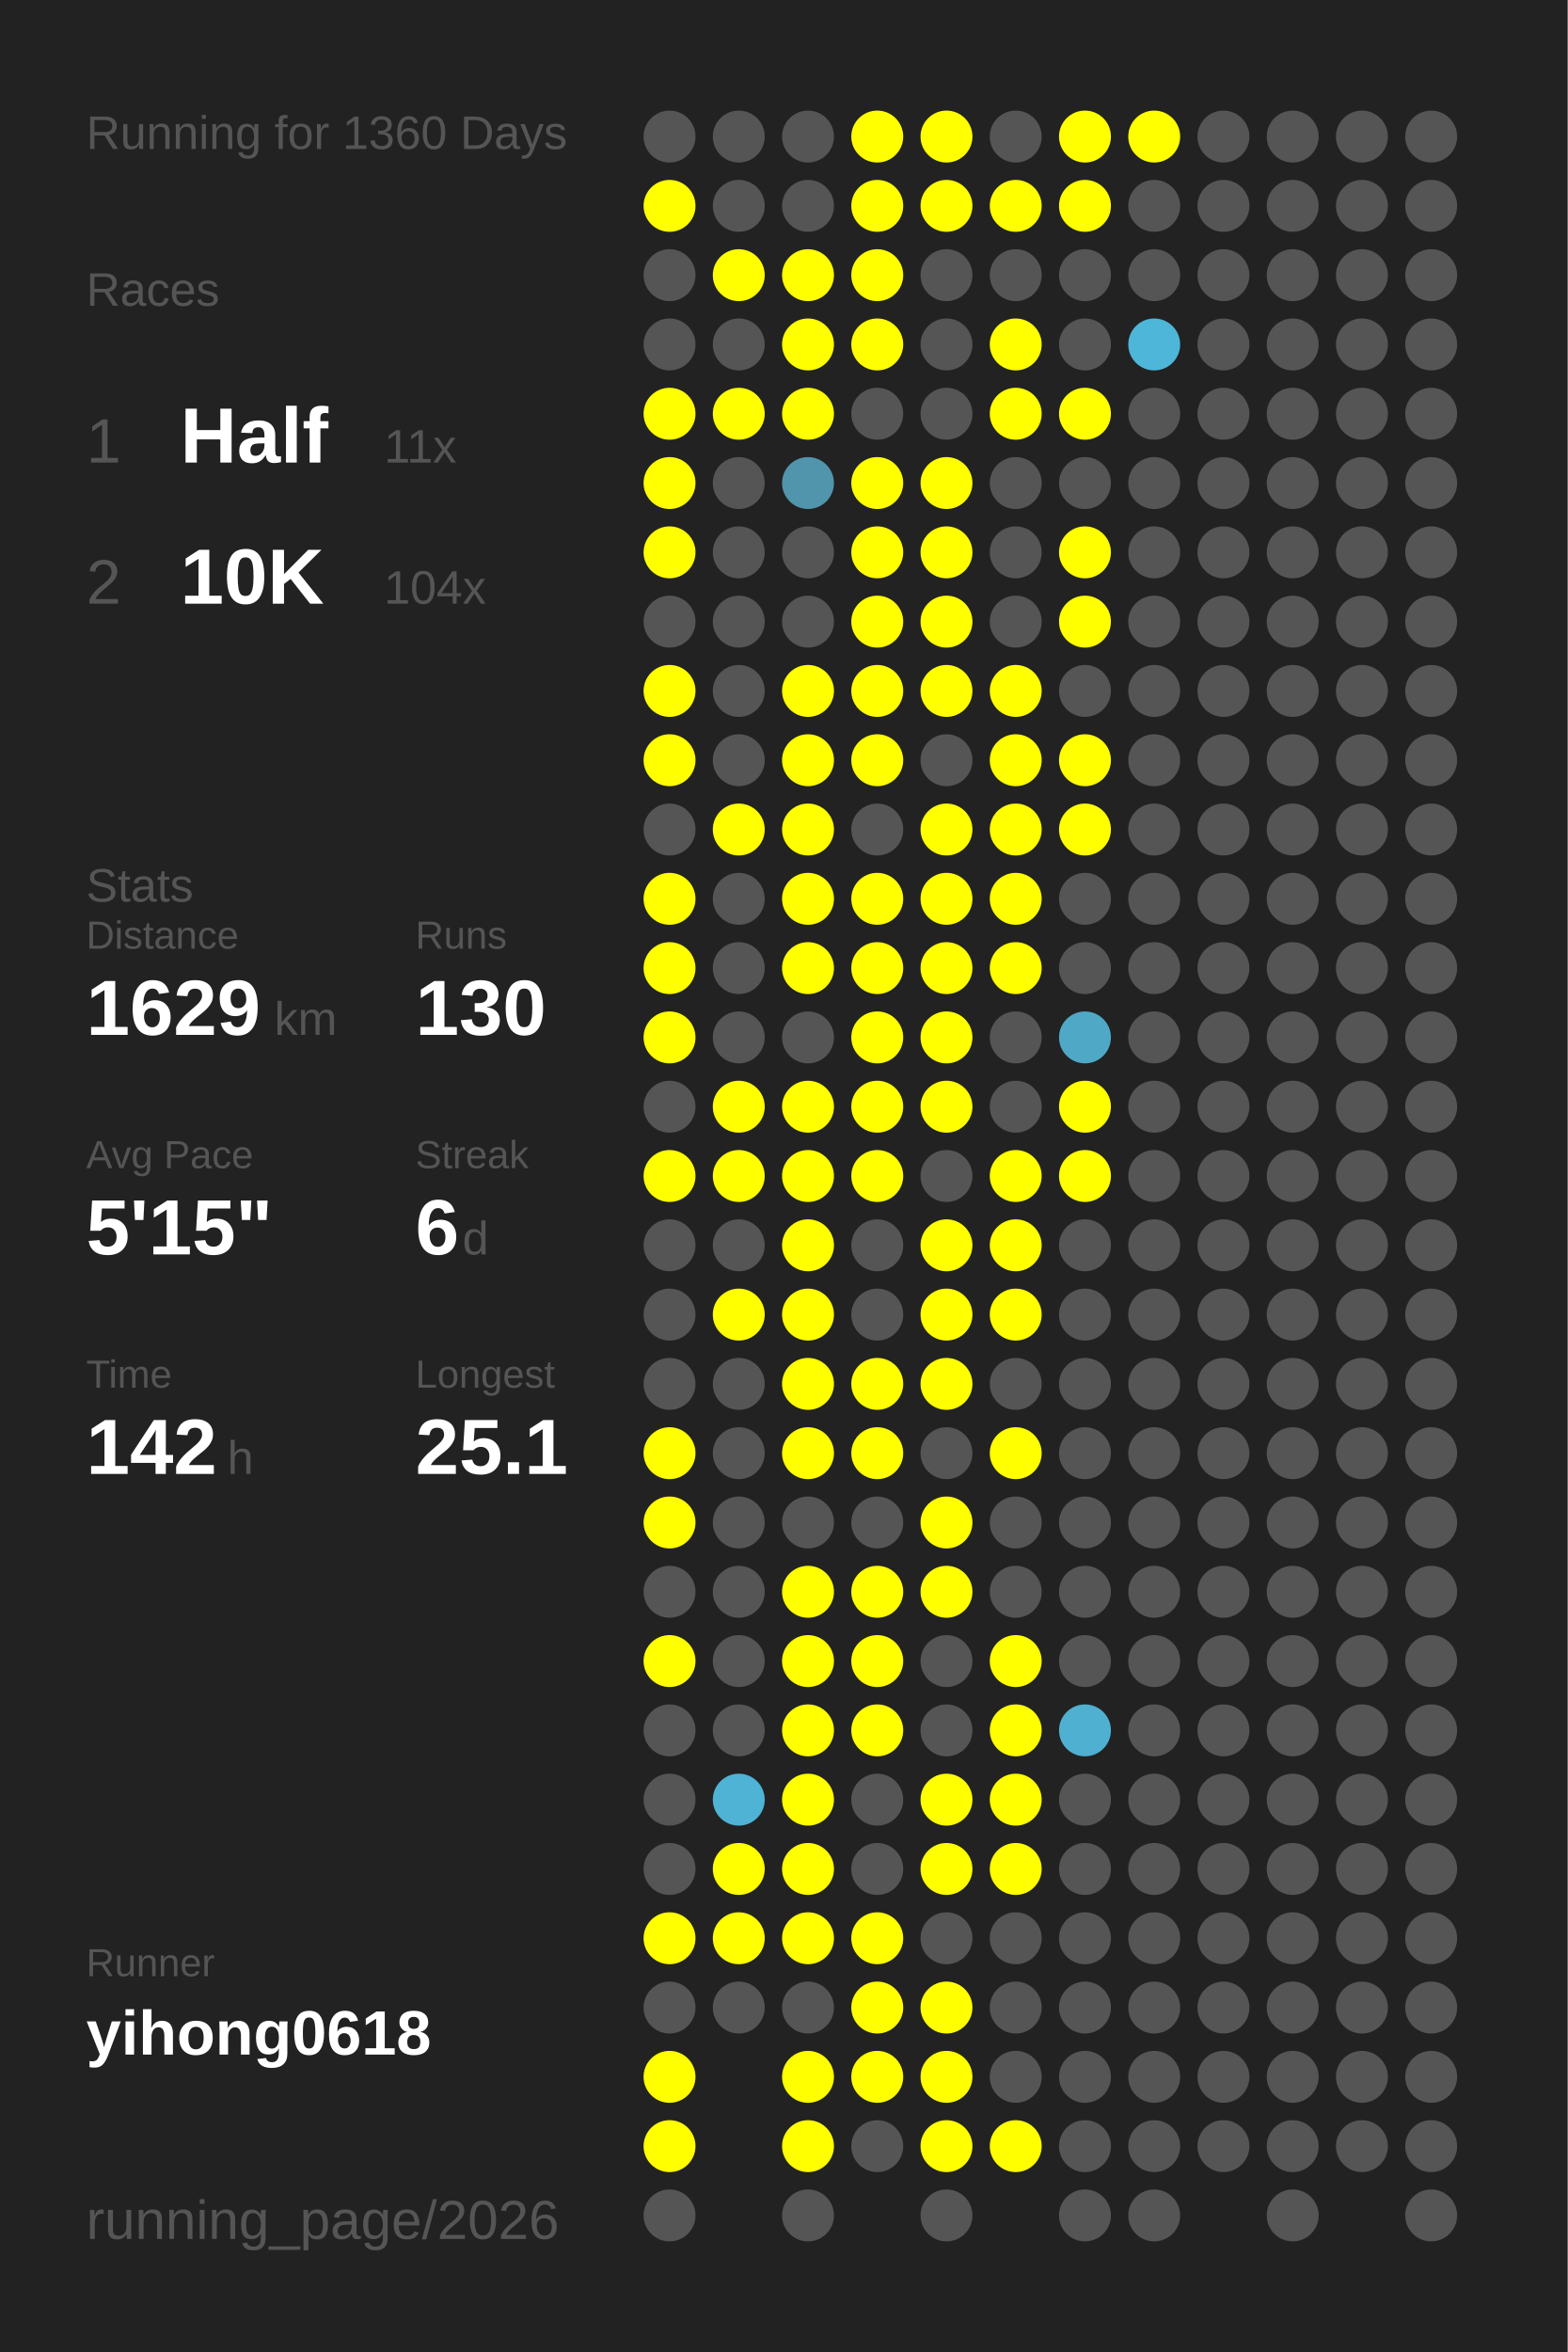
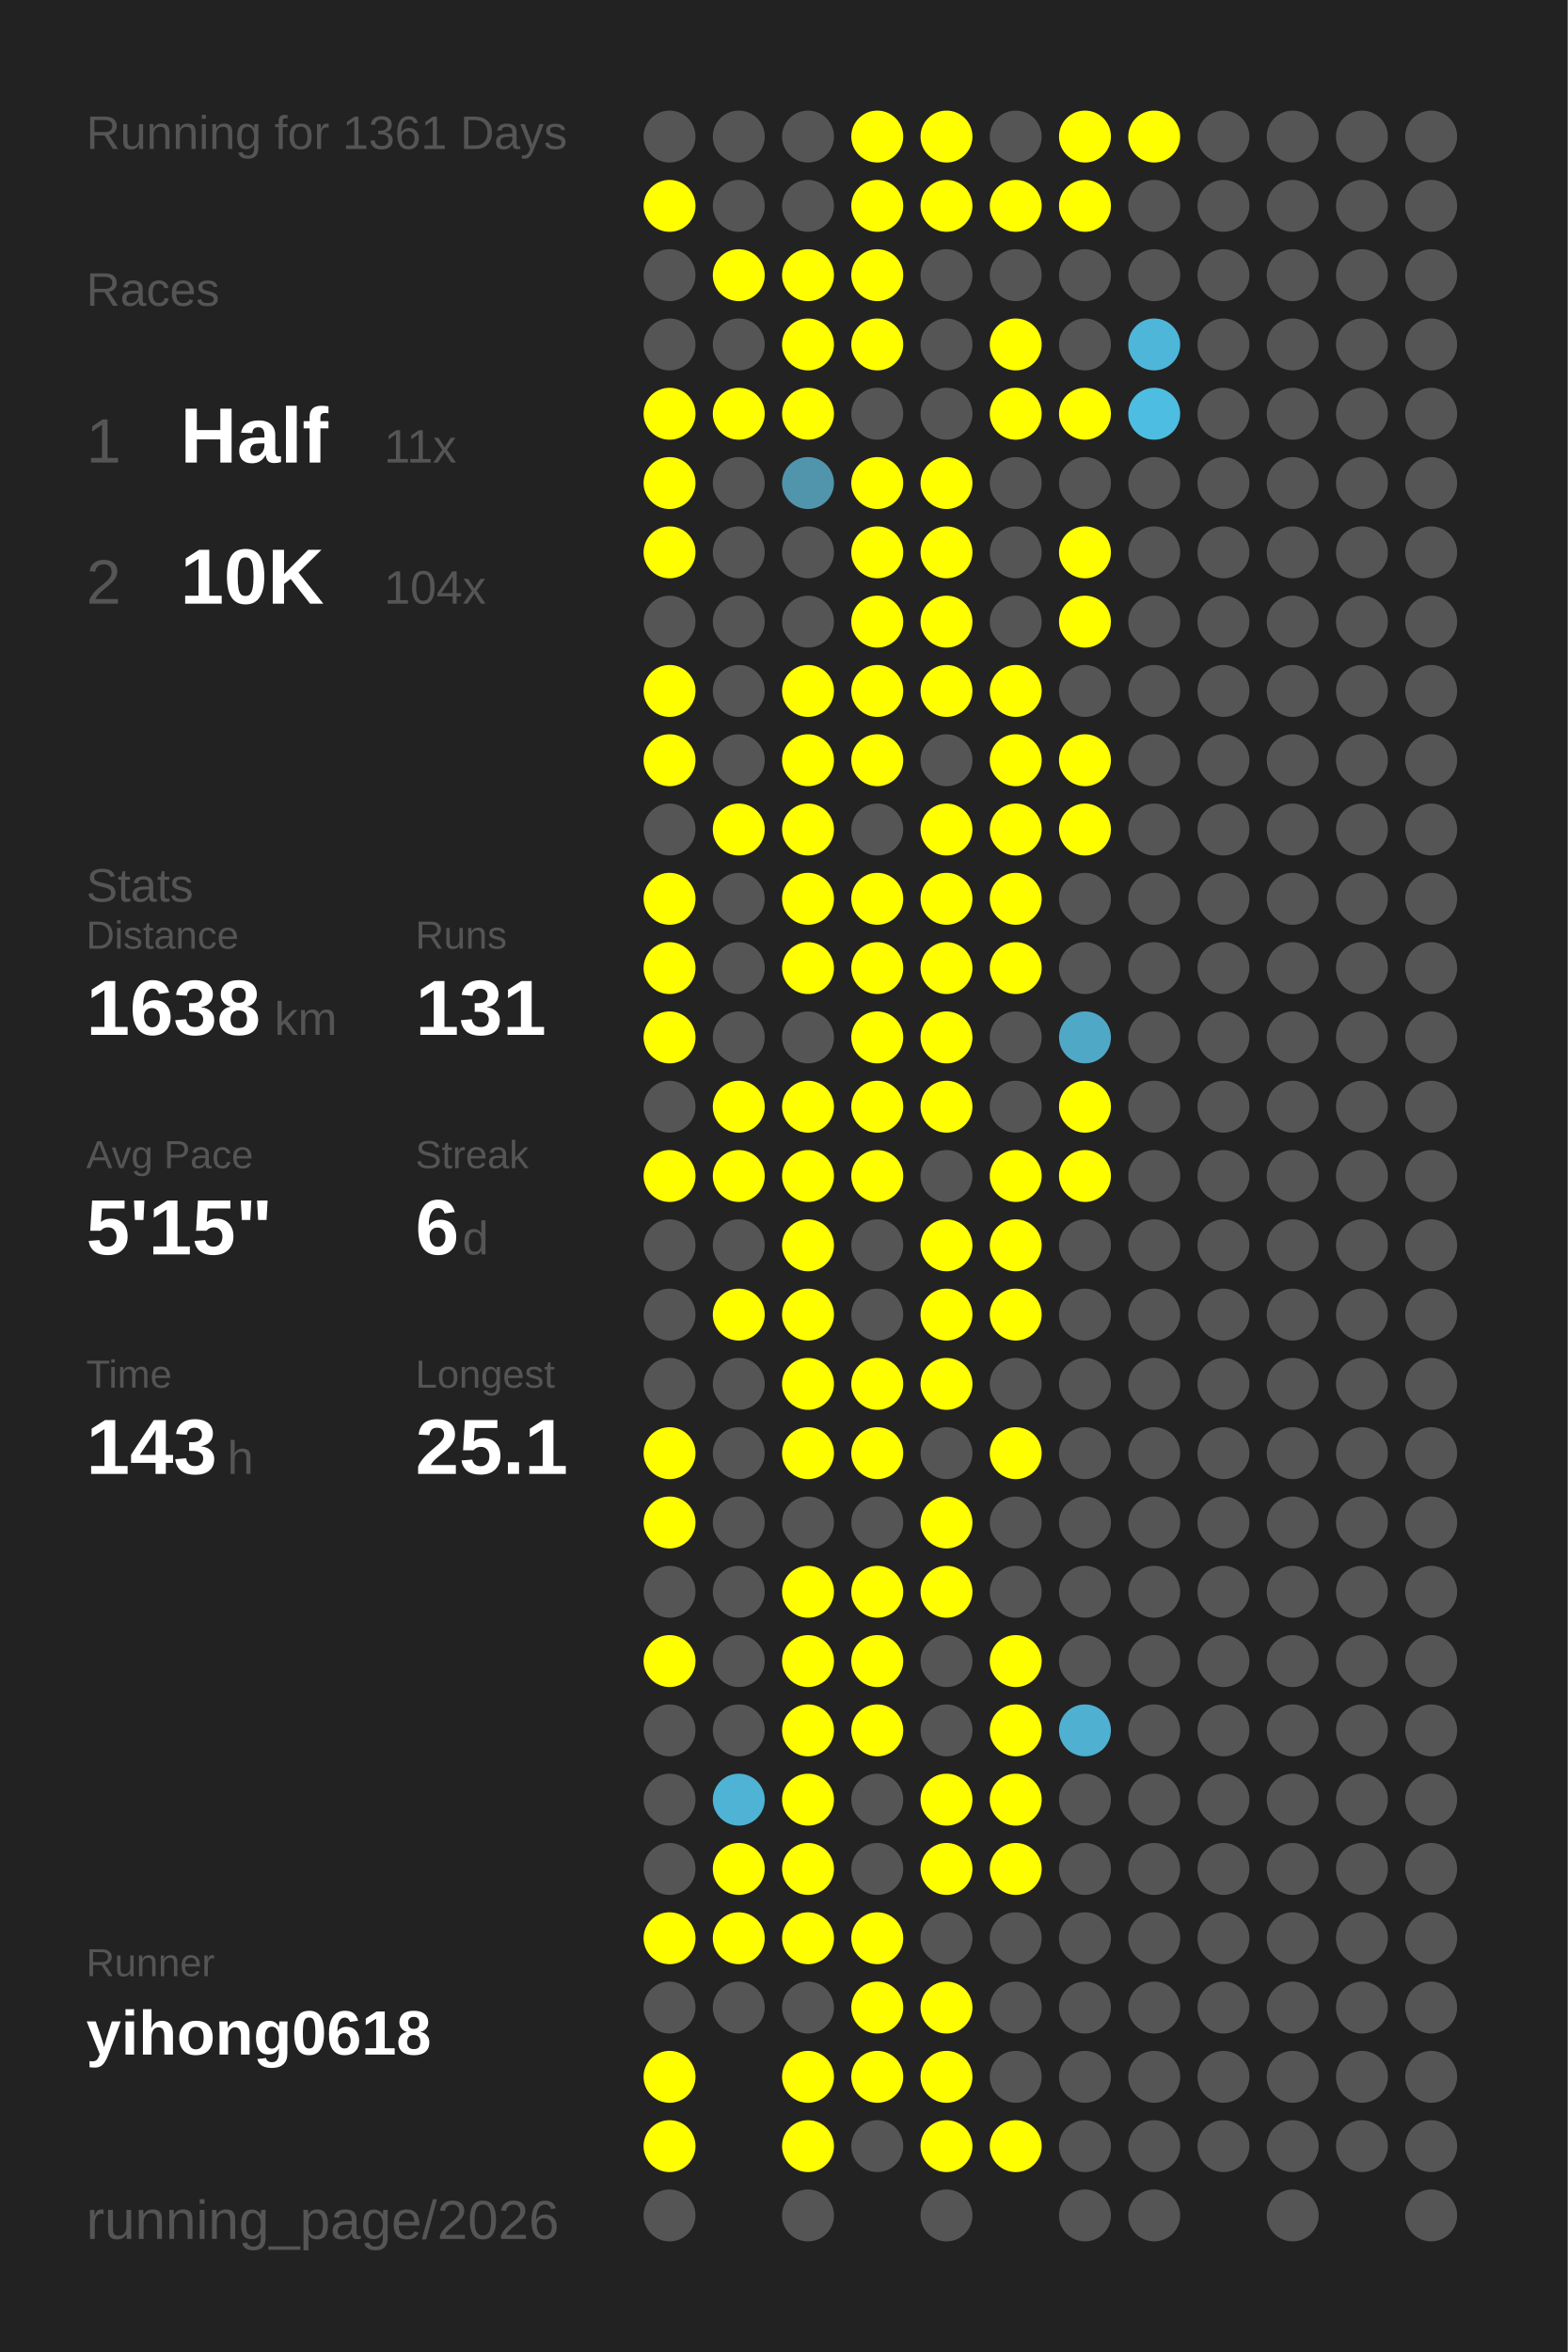
<svg xmlns="http://www.w3.org/2000/svg" baseProfile="full" height="300mm" version="1.1" viewBox="0,0,200,300" width="200mm">
  <defs />
  <rect fill="#222222" height="300" width="200" x="0" y="0" />
-   <text fill="#555555" style="font-size:6px; font-family:Arial;" x="11" y="19">Running for 1360 Days</text>
+   <text fill="#555555" style="font-size:6px; font-family:Arial;" x="11" y="19">Running for 1361 Days</text>
  <text fill="#555555" style="font-size:6px; font-family:Arial;" x="11" y="39">Races</text>
  <text fill="#555555" style="font-size:8px; font-family:Arial;" x="11" y="59">1</text>
  <text fill="#FFFFFF" style="font-size:10px; font-family:Arial; font-weight:bold;" x="23" y="59">Half</text>
  <text fill="#555555" style="font-size:6px; font-family:Arial;" x="49" y="59">11x</text>
  <text fill="#555555" style="font-size:8px; font-family:Arial;" x="11" y="77">2</text>
  <text fill="#FFFFFF" style="font-size:10px; font-family:Arial; font-weight:bold;" x="23" y="77">10K</text>
  <text fill="#555555" style="font-size:6px; font-family:Arial;" x="49" y="77">104x</text>
  <text fill="#555555" style="font-size:6px; font-family:Arial;" x="11" y="115">Stats</text>
  <text fill="#555555" style="font-size:5px; font-family:Arial;" x="11" y="121">Distance</text>
-   <text fill="#FFFFFF" style="font-size:10px; font-family:Arial; font-weight:bold;" x="11" y="132">1629</text>
+   <text fill="#FFFFFF" style="font-size:10px; font-family:Arial; font-weight:bold;" x="11" y="132">1638</text>
  <text fill="#555555" style="font-size:6px; font-family:Arial;" x="35" y="132">km</text>
  <text fill="#555555" style="font-size:5px; font-family:Arial;" x="53" y="121">Runs</text>
-   <text fill="#FFFFFF" style="font-size:10px; font-family:Arial; font-weight:bold;" x="53" y="132">130</text>
+   <text fill="#FFFFFF" style="font-size:10px; font-family:Arial; font-weight:bold;" x="53" y="132">131</text>
  <text fill="#555555" style="font-size:5px; font-family:Arial;" x="11" y="149">Avg Pace</text>
  <text fill="#FFFFFF" style="font-size:10px; font-family:Arial; font-weight:bold;" x="11" y="160">5'15"</text>
  <text fill="#555555" style="font-size:5px; font-family:Arial;" x="53" y="149">Streak</text>
  <text fill="#FFFFFF" style="font-size:10px; font-family:Arial; font-weight:bold;" x="53" y="160">6</text>
  <text fill="#555555" style="font-size:6px; font-family:Arial;" x="59" y="160">d</text>
  <text fill="#555555" style="font-size:5px; font-family:Arial;" x="11" y="177">Time</text>
-   <text fill="#FFFFFF" style="font-size:10px; font-family:Arial; font-weight:bold;" x="11" y="188">142</text>
+   <text fill="#FFFFFF" style="font-size:10px; font-family:Arial; font-weight:bold;" x="11" y="188">143</text>
  <text fill="#555555" style="font-size:6px; font-family:Arial;" x="29" y="188">h</text>
  <text fill="#555555" style="font-size:5px; font-family:Arial;" x="53" y="177">Longest</text>
  <text fill="#FFFFFF" style="font-size:10px; font-family:Arial; font-weight:bold;" x="53" y="188">25.1</text>
  <text fill="#555555" style="font-size:5px; font-family:Arial;" x="11" y="252.065">Runner</text>
  <text fill="#FFFFFF" style="font-size:8px; font-family:Arial; font-weight:bold;" x="11" y="262.065">yihong0618</text>
  <text fill="#555555" style="font-size:7px; font-family:Arial;" x="11" y="285.581">running_page/2026</text>
  <circle cx="85.417" cy="17.419" fill="#555555" r="3.312" />
  <circle cx="85.417" cy="26.258" fill="#FFFF00" r="3.312" />
  <circle cx="85.417" cy="35.097" fill="#555555" r="3.312" />
  <circle cx="85.417" cy="43.935" fill="#555555" r="3.312" />
  <circle cx="85.417" cy="52.774" fill="#FFFF00" r="3.312" />
  <circle cx="85.417" cy="61.613" fill="#FFFF00" r="3.312" />
  <circle cx="85.417" cy="70.452" fill="#FFFF00" r="3.312" />
  <circle cx="85.417" cy="79.29" fill="#555555" r="3.312" />
  <circle cx="85.417" cy="88.129" fill="#FFFF00" r="3.312" />
  <circle cx="85.417" cy="96.968" fill="#FFFF00" r="3.312" />
  <circle cx="85.417" cy="105.806" fill="#555555" r="3.312" />
  <circle cx="85.417" cy="114.645" fill="#FFFF00" r="3.312" />
  <circle cx="85.417" cy="123.484" fill="#FFFF00" r="3.312" />
  <circle cx="85.417" cy="132.323" fill="#FFFF00" r="3.312" />
  <circle cx="85.417" cy="141.161" fill="#555555" r="3.312" />
  <circle cx="85.417" cy="150" fill="#FFFF00" r="3.312" />
  <circle cx="85.417" cy="158.839" fill="#555555" r="3.312" />
  <circle cx="85.417" cy="167.677" fill="#555555" r="3.312" />
  <circle cx="85.417" cy="176.516" fill="#555555" r="3.312" />
  <circle cx="85.417" cy="185.355" fill="#FFFF00" r="3.312" />
  <circle cx="85.417" cy="194.194" fill="#FFFF00" r="3.312" />
  <circle cx="85.417" cy="203.032" fill="#555555" r="3.312" />
  <circle cx="85.417" cy="211.871" fill="#FFFF00" r="3.312" />
  <circle cx="85.417" cy="220.71" fill="#555555" r="3.312" />
  <circle cx="85.417" cy="229.548" fill="#555555" r="3.312" />
  <circle cx="85.417" cy="238.387" fill="#555555" r="3.312" />
  <circle cx="85.417" cy="247.226" fill="#FFFF00" r="3.312" />
  <circle cx="85.417" cy="256.065" fill="#555555" r="3.312" />
  <circle cx="85.417" cy="264.903" fill="#FFFF00" r="3.312" />
  <circle cx="85.417" cy="273.742" fill="#FFFF00" r="3.312" />
  <circle cx="85.417" cy="282.581" fill="#555555" r="3.312" />
  <circle cx="94.25" cy="17.419" fill="#555555" r="3.312" />
  <circle cx="94.25" cy="26.258" fill="#555555" r="3.312" />
  <circle cx="94.25" cy="35.097" fill="#FFFF00" r="3.312" />
  <circle cx="94.25" cy="43.935" fill="#555555" r="3.312" />
  <circle cx="94.25" cy="52.774" fill="#FFFF00" r="3.312" />
  <circle cx="94.25" cy="61.613" fill="#555555" r="3.312" />
  <circle cx="94.25" cy="70.452" fill="#555555" r="3.312" />
  <circle cx="94.25" cy="79.29" fill="#555555" r="3.312" />
  <circle cx="94.25" cy="88.129" fill="#555555" r="3.312" />
  <circle cx="94.25" cy="96.968" fill="#555555" r="3.312" />
  <circle cx="94.25" cy="105.806" fill="#FFFF00" r="3.312" />
  <circle cx="94.25" cy="114.645" fill="#555555" r="3.312" />
  <circle cx="94.25" cy="123.484" fill="#555555" r="3.312" />
  <circle cx="94.25" cy="132.323" fill="#555555" r="3.312" />
  <circle cx="94.25" cy="141.161" fill="#FFFF00" r="3.312" />
  <circle cx="94.25" cy="150" fill="#FFFF00" r="3.312" />
  <circle cx="94.25" cy="158.839" fill="#555555" r="3.312" />
  <circle cx="94.25" cy="167.677" fill="#FFFF00" r="3.312" />
  <circle cx="94.25" cy="176.516" fill="#555555" r="3.312" />
  <circle cx="94.25" cy="185.355" fill="#555555" r="3.312" />
  <circle cx="94.25" cy="194.194" fill="#555555" r="3.312" />
  <circle cx="94.25" cy="203.032" fill="#555555" r="3.312" />
  <circle cx="94.25" cy="211.871" fill="#555555" r="3.312" />
  <circle cx="94.25" cy="220.71" fill="#555555" r="3.312" />
  <circle cx="94.25" cy="229.548" fill="#4eb3d5" r="3.312" />
  <circle cx="94.25" cy="238.387" fill="#FFFF00" r="3.312" />
  <circle cx="94.25" cy="247.226" fill="#FFFF00" r="3.312" />
  <circle cx="94.25" cy="256.065" fill="#555555" r="3.312" />
  <circle cx="103.083" cy="17.419" fill="#555555" r="3.312" />
  <circle cx="103.083" cy="26.258" fill="#555555" r="3.312" />
  <circle cx="103.083" cy="35.097" fill="#FFFF00" r="3.312" />
  <circle cx="103.083" cy="43.935" fill="#FFFF00" r="3.312" />
  <circle cx="103.083" cy="52.774" fill="#FFFF00" r="3.312" />
  <circle cx="103.083" cy="61.613" fill="#5095ac" r="3.312" />
  <circle cx="103.083" cy="70.452" fill="#555555" r="3.312" />
  <circle cx="103.083" cy="79.29" fill="#555555" r="3.312" />
  <circle cx="103.083" cy="88.129" fill="#FFFF00" r="3.312" />
  <circle cx="103.083" cy="96.968" fill="#FFFF00" r="3.312" />
  <circle cx="103.083" cy="105.806" fill="#FFFF00" r="3.312" />
  <circle cx="103.083" cy="114.645" fill="#FFFF00" r="3.312" />
  <circle cx="103.083" cy="123.484" fill="#FFFF00" r="3.312" />
  <circle cx="103.083" cy="132.323" fill="#555555" r="3.312" />
  <circle cx="103.083" cy="141.161" fill="#FFFF00" r="3.312" />
  <circle cx="103.083" cy="150" fill="#FFFF00" r="3.312" />
  <circle cx="103.083" cy="158.839" fill="#FFFF00" r="3.312" />
  <circle cx="103.083" cy="167.677" fill="#FFFF00" r="3.312" />
  <circle cx="103.083" cy="176.516" fill="#FFFF00" r="3.312" />
  <circle cx="103.083" cy="185.355" fill="#FFFF00" r="3.312" />
  <circle cx="103.083" cy="194.194" fill="#555555" r="3.312" />
  <circle cx="103.083" cy="203.032" fill="#FFFF00" r="3.312" />
  <circle cx="103.083" cy="211.871" fill="#FFFF00" r="3.312" />
  <circle cx="103.083" cy="220.71" fill="#FFFF00" r="3.312" />
  <circle cx="103.083" cy="229.548" fill="#FFFF00" r="3.312" />
  <circle cx="103.083" cy="238.387" fill="#FFFF00" r="3.312" />
  <circle cx="103.083" cy="247.226" fill="#FFFF00" r="3.312" />
  <circle cx="103.083" cy="256.065" fill="#555555" r="3.312" />
  <circle cx="103.083" cy="264.903" fill="#FFFF00" r="3.312" />
  <circle cx="103.083" cy="273.742" fill="#FFFF00" r="3.312" />
  <circle cx="103.083" cy="282.581" fill="#555555" r="3.312" />
  <circle cx="111.917" cy="17.419" fill="#FFFF00" r="3.312" />
  <circle cx="111.917" cy="26.258" fill="#FFFF00" r="3.312" />
  <circle cx="111.917" cy="35.097" fill="#FFFF00" r="3.312" />
  <circle cx="111.917" cy="43.935" fill="#FFFF00" r="3.312" />
  <circle cx="111.917" cy="52.774" fill="#555555" r="3.312" />
  <circle cx="111.917" cy="61.613" fill="#FFFF00" r="3.312" />
  <circle cx="111.917" cy="70.452" fill="#FFFF00" r="3.312" />
  <circle cx="111.917" cy="79.29" fill="#FFFF00" r="3.312" />
  <circle cx="111.917" cy="88.129" fill="#FFFF00" r="3.312" />
  <circle cx="111.917" cy="96.968" fill="#FFFF00" r="3.312" />
  <circle cx="111.917" cy="105.806" fill="#555555" r="3.312" />
  <circle cx="111.917" cy="114.645" fill="#FFFF00" r="3.312" />
  <circle cx="111.917" cy="123.484" fill="#FFFF00" r="3.312" />
  <circle cx="111.917" cy="132.323" fill="#FFFF00" r="3.312" />
  <circle cx="111.917" cy="141.161" fill="#FFFF00" r="3.312" />
  <circle cx="111.917" cy="150" fill="#FFFF00" r="3.312" />
  <circle cx="111.917" cy="158.839" fill="#555555" r="3.312" />
  <circle cx="111.917" cy="167.677" fill="#555555" r="3.312" />
  <circle cx="111.917" cy="176.516" fill="#FFFF00" r="3.312" />
  <circle cx="111.917" cy="185.355" fill="#FFFF00" r="3.312" />
  <circle cx="111.917" cy="194.194" fill="#555555" r="3.312" />
  <circle cx="111.917" cy="203.032" fill="#FFFF00" r="3.312" />
  <circle cx="111.917" cy="211.871" fill="#FFFF00" r="3.312" />
  <circle cx="111.917" cy="220.71" fill="#FFFF00" r="3.312" />
  <circle cx="111.917" cy="229.548" fill="#555555" r="3.312" />
  <circle cx="111.917" cy="238.387" fill="#555555" r="3.312" />
  <circle cx="111.917" cy="247.226" fill="#FFFF00" r="3.312" />
  <circle cx="111.917" cy="256.065" fill="#FFFF00" r="3.312" />
  <circle cx="111.917" cy="264.903" fill="#FFFF00" r="3.312" />
  <circle cx="111.917" cy="273.742" fill="#555555" r="3.312" />
  <circle cx="120.75" cy="17.419" fill="#FFFF00" r="3.312" />
  <circle cx="120.75" cy="26.258" fill="#FFFF00" r="3.312" />
  <circle cx="120.75" cy="35.097" fill="#555555" r="3.312" />
  <circle cx="120.75" cy="43.935" fill="#555555" r="3.312" />
  <circle cx="120.75" cy="52.774" fill="#555555" r="3.312" />
  <circle cx="120.75" cy="61.613" fill="#FFFF00" r="3.312" />
  <circle cx="120.75" cy="70.452" fill="#FFFF00" r="3.312" />
  <circle cx="120.75" cy="79.29" fill="#FFFF00" r="3.312" />
  <circle cx="120.75" cy="88.129" fill="#FFFF00" r="3.312" />
  <circle cx="120.75" cy="96.968" fill="#555555" r="3.312" />
  <circle cx="120.75" cy="105.806" fill="#FFFF00" r="3.312" />
  <circle cx="120.75" cy="114.645" fill="#FFFF00" r="3.312" />
  <circle cx="120.75" cy="123.484" fill="#FFFF00" r="3.312" />
  <circle cx="120.75" cy="132.323" fill="#FFFF00" r="3.312" />
  <circle cx="120.75" cy="141.161" fill="#FFFF00" r="3.312" />
  <circle cx="120.75" cy="150" fill="#555555" r="3.312" />
  <circle cx="120.75" cy="158.839" fill="#FFFF00" r="3.312" />
  <circle cx="120.75" cy="167.677" fill="#FFFF00" r="3.312" />
  <circle cx="120.75" cy="176.516" fill="#FFFF00" r="3.312" />
  <circle cx="120.75" cy="185.355" fill="#555555" r="3.312" />
  <circle cx="120.75" cy="194.194" fill="#FFFF00" r="3.312" />
  <circle cx="120.75" cy="203.032" fill="#FFFF00" r="3.312" />
  <circle cx="120.75" cy="211.871" fill="#555555" r="3.312" />
  <circle cx="120.75" cy="220.71" fill="#555555" r="3.312" />
  <circle cx="120.75" cy="229.548" fill="#FFFF00" r="3.312" />
  <circle cx="120.75" cy="238.387" fill="#FFFF00" r="3.312" />
  <circle cx="120.75" cy="247.226" fill="#555555" r="3.312" />
  <circle cx="120.75" cy="256.065" fill="#FFFF00" r="3.312" />
  <circle cx="120.75" cy="264.903" fill="#FFFF00" r="3.312" />
  <circle cx="120.75" cy="273.742" fill="#FFFF00" r="3.312" />
  <circle cx="120.75" cy="282.581" fill="#555555" r="3.312" />
  <circle cx="129.583" cy="17.419" fill="#555555" r="3.312" />
  <circle cx="129.583" cy="26.258" fill="#FFFF00" r="3.312" />
  <circle cx="129.583" cy="35.097" fill="#555555" r="3.312" />
  <circle cx="129.583" cy="43.935" fill="#FFFF00" r="3.312" />
  <circle cx="129.583" cy="52.774" fill="#FFFF00" r="3.312" />
  <circle cx="129.583" cy="61.613" fill="#555555" r="3.312" />
  <circle cx="129.583" cy="70.452" fill="#555555" r="3.312" />
  <circle cx="129.583" cy="79.29" fill="#555555" r="3.312" />
  <circle cx="129.583" cy="88.129" fill="#FFFF00" r="3.312" />
  <circle cx="129.583" cy="96.968" fill="#FFFF00" r="3.312" />
  <circle cx="129.583" cy="105.806" fill="#FFFF00" r="3.312" />
  <circle cx="129.583" cy="114.645" fill="#FFFF00" r="3.312" />
  <circle cx="129.583" cy="123.484" fill="#FFFF00" r="3.312" />
  <circle cx="129.583" cy="132.323" fill="#555555" r="3.312" />
  <circle cx="129.583" cy="141.161" fill="#555555" r="3.312" />
  <circle cx="129.583" cy="150" fill="#FFFF00" r="3.312" />
  <circle cx="129.583" cy="158.839" fill="#FFFF00" r="3.312" />
  <circle cx="129.583" cy="167.677" fill="#FFFF00" r="3.312" />
  <circle cx="129.583" cy="176.516" fill="#555555" r="3.312" />
  <circle cx="129.583" cy="185.355" fill="#FFFF00" r="3.312" />
  <circle cx="129.583" cy="194.194" fill="#555555" r="3.312" />
  <circle cx="129.583" cy="203.032" fill="#555555" r="3.312" />
  <circle cx="129.583" cy="211.871" fill="#FFFF00" r="3.312" />
  <circle cx="129.583" cy="220.71" fill="#FFFF00" r="3.312" />
  <circle cx="129.583" cy="229.548" fill="#FFFF00" r="3.312" />
  <circle cx="129.583" cy="238.387" fill="#FFFF00" r="3.312" />
  <circle cx="129.583" cy="247.226" fill="#555555" r="3.312" />
  <circle cx="129.583" cy="256.065" fill="#555555" r="3.312" />
  <circle cx="129.583" cy="264.903" fill="#555555" r="3.312" />
  <circle cx="129.583" cy="273.742" fill="#FFFF00" r="3.312" />
  <circle cx="138.417" cy="17.419" fill="#FFFF00" r="3.312" />
  <circle cx="138.417" cy="26.258" fill="#FFFF00" r="3.312" />
  <circle cx="138.417" cy="35.097" fill="#555555" r="3.312" />
  <circle cx="138.417" cy="43.935" fill="#555555" r="3.312" />
  <circle cx="138.417" cy="52.774" fill="#FFFF00" r="3.312" />
  <circle cx="138.417" cy="61.613" fill="#555555" r="3.312" />
  <circle cx="138.417" cy="70.452" fill="#FFFF00" r="3.312" />
  <circle cx="138.417" cy="79.29" fill="#FFFF00" r="3.312" />
  <circle cx="138.417" cy="88.129" fill="#555555" r="3.312" />
  <circle cx="138.417" cy="96.968" fill="#FFFF00" r="3.312" />
  <circle cx="138.417" cy="105.806" fill="#FFFF00" r="3.312" />
  <circle cx="138.417" cy="114.645" fill="#555555" r="3.312" />
  <circle cx="138.417" cy="123.484" fill="#555555" r="3.312" />
  <circle cx="138.417" cy="132.323" fill="#4fa8c6" r="3.312" />
  <circle cx="138.417" cy="141.161" fill="#FFFF00" r="3.312" />
  <circle cx="138.417" cy="150" fill="#FFFF00" r="3.312" />
  <circle cx="138.417" cy="158.839" fill="#555555" r="3.312" />
  <circle cx="138.417" cy="167.677" fill="#555555" r="3.312" />
  <circle cx="138.417" cy="176.516" fill="#555555" r="3.312" />
  <circle cx="138.417" cy="185.355" fill="#555555" r="3.312" />
  <circle cx="138.417" cy="194.194" fill="#555555" r="3.312" />
  <circle cx="138.417" cy="203.032" fill="#555555" r="3.312" />
  <circle cx="138.417" cy="211.871" fill="#555555" r="3.312" />
  <circle cx="138.417" cy="220.71" fill="#4fb0d1" r="3.312" />
  <circle cx="138.417" cy="229.548" fill="#555555" r="3.312" />
  <circle cx="138.417" cy="238.387" fill="#555555" r="3.312" />
  <circle cx="138.417" cy="247.226" fill="#555555" r="3.312" />
  <circle cx="138.417" cy="256.065" fill="#555555" r="3.312" />
  <circle cx="138.417" cy="264.903" fill="#555555" r="3.312" />
  <circle cx="138.417" cy="273.742" fill="#555555" r="3.312" />
  <circle cx="138.417" cy="282.581" fill="#555555" r="3.312" />
  <circle cx="147.25" cy="17.419" fill="#FFFF00" r="3.312" />
  <circle cx="147.25" cy="26.258" fill="#555555" r="3.312" />
  <circle cx="147.25" cy="35.097" fill="#555555" r="3.312" />
  <circle cx="147.25" cy="43.935" fill="#4eb6d9" r="3.312" />
-   <circle cx="147.25" cy="52.774" fill="#555555" r="3.312" />
+   <circle cx="147.25" cy="52.774" fill="#4ebde2" r="3.312" />
  <circle cx="147.25" cy="61.613" fill="#555555" r="3.312" />
  <circle cx="147.25" cy="70.452" fill="#555555" r="3.312" />
  <circle cx="147.25" cy="79.29" fill="#555555" r="3.312" />
  <circle cx="147.25" cy="88.129" fill="#555555" r="3.312" />
  <circle cx="147.25" cy="96.968" fill="#555555" r="3.312" />
  <circle cx="147.25" cy="105.806" fill="#555555" r="3.312" />
  <circle cx="147.25" cy="114.645" fill="#555555" r="3.312" />
  <circle cx="147.25" cy="123.484" fill="#555555" r="3.312" />
  <circle cx="147.25" cy="132.323" fill="#555555" r="3.312" />
  <circle cx="147.25" cy="141.161" fill="#555555" r="3.312" />
  <circle cx="147.25" cy="150" fill="#555555" r="3.312" />
  <circle cx="147.25" cy="158.839" fill="#555555" r="3.312" />
  <circle cx="147.25" cy="167.677" fill="#555555" r="3.312" />
  <circle cx="147.25" cy="176.516" fill="#555555" r="3.312" />
  <circle cx="147.25" cy="185.355" fill="#555555" r="3.312" />
  <circle cx="147.25" cy="194.194" fill="#555555" r="3.312" />
  <circle cx="147.25" cy="203.032" fill="#555555" r="3.312" />
  <circle cx="147.25" cy="211.871" fill="#555555" r="3.312" />
  <circle cx="147.25" cy="220.71" fill="#555555" r="3.312" />
  <circle cx="147.25" cy="229.548" fill="#555555" r="3.312" />
  <circle cx="147.25" cy="238.387" fill="#555555" r="3.312" />
  <circle cx="147.25" cy="247.226" fill="#555555" r="3.312" />
  <circle cx="147.25" cy="256.065" fill="#555555" r="3.312" />
  <circle cx="147.25" cy="264.903" fill="#555555" r="3.312" />
  <circle cx="147.25" cy="273.742" fill="#555555" r="3.312" />
  <circle cx="147.25" cy="282.581" fill="#555555" r="3.312" />
  <circle cx="156.083" cy="17.419" fill="#555555" r="3.312" />
  <circle cx="156.083" cy="26.258" fill="#555555" r="3.312" />
  <circle cx="156.083" cy="35.097" fill="#555555" r="3.312" />
  <circle cx="156.083" cy="43.935" fill="#555555" r="3.312" />
  <circle cx="156.083" cy="52.774" fill="#555555" r="3.312" />
  <circle cx="156.083" cy="61.613" fill="#555555" r="3.312" />
  <circle cx="156.083" cy="70.452" fill="#555555" r="3.312" />
  <circle cx="156.083" cy="79.29" fill="#555555" r="3.312" />
  <circle cx="156.083" cy="88.129" fill="#555555" r="3.312" />
  <circle cx="156.083" cy="96.968" fill="#555555" r="3.312" />
  <circle cx="156.083" cy="105.806" fill="#555555" r="3.312" />
  <circle cx="156.083" cy="114.645" fill="#555555" r="3.312" />
  <circle cx="156.083" cy="123.484" fill="#555555" r="3.312" />
  <circle cx="156.083" cy="132.323" fill="#555555" r="3.312" />
  <circle cx="156.083" cy="141.161" fill="#555555" r="3.312" />
  <circle cx="156.083" cy="150" fill="#555555" r="3.312" />
  <circle cx="156.083" cy="158.839" fill="#555555" r="3.312" />
  <circle cx="156.083" cy="167.677" fill="#555555" r="3.312" />
  <circle cx="156.083" cy="176.516" fill="#555555" r="3.312" />
  <circle cx="156.083" cy="185.355" fill="#555555" r="3.312" />
  <circle cx="156.083" cy="194.194" fill="#555555" r="3.312" />
  <circle cx="156.083" cy="203.032" fill="#555555" r="3.312" />
  <circle cx="156.083" cy="211.871" fill="#555555" r="3.312" />
  <circle cx="156.083" cy="220.71" fill="#555555" r="3.312" />
  <circle cx="156.083" cy="229.548" fill="#555555" r="3.312" />
  <circle cx="156.083" cy="238.387" fill="#555555" r="3.312" />
  <circle cx="156.083" cy="247.226" fill="#555555" r="3.312" />
  <circle cx="156.083" cy="256.065" fill="#555555" r="3.312" />
  <circle cx="156.083" cy="264.903" fill="#555555" r="3.312" />
  <circle cx="156.083" cy="273.742" fill="#555555" r="3.312" />
  <circle cx="164.917" cy="17.419" fill="#555555" r="3.312" />
  <circle cx="164.917" cy="26.258" fill="#555555" r="3.312" />
  <circle cx="164.917" cy="35.097" fill="#555555" r="3.312" />
  <circle cx="164.917" cy="43.935" fill="#555555" r="3.312" />
  <circle cx="164.917" cy="52.774" fill="#555555" r="3.312" />
  <circle cx="164.917" cy="61.613" fill="#555555" r="3.312" />
  <circle cx="164.917" cy="70.452" fill="#555555" r="3.312" />
  <circle cx="164.917" cy="79.29" fill="#555555" r="3.312" />
  <circle cx="164.917" cy="88.129" fill="#555555" r="3.312" />
  <circle cx="164.917" cy="96.968" fill="#555555" r="3.312" />
  <circle cx="164.917" cy="105.806" fill="#555555" r="3.312" />
  <circle cx="164.917" cy="114.645" fill="#555555" r="3.312" />
  <circle cx="164.917" cy="123.484" fill="#555555" r="3.312" />
  <circle cx="164.917" cy="132.323" fill="#555555" r="3.312" />
  <circle cx="164.917" cy="141.161" fill="#555555" r="3.312" />
  <circle cx="164.917" cy="150" fill="#555555" r="3.312" />
  <circle cx="164.917" cy="158.839" fill="#555555" r="3.312" />
  <circle cx="164.917" cy="167.677" fill="#555555" r="3.312" />
  <circle cx="164.917" cy="176.516" fill="#555555" r="3.312" />
  <circle cx="164.917" cy="185.355" fill="#555555" r="3.312" />
  <circle cx="164.917" cy="194.194" fill="#555555" r="3.312" />
  <circle cx="164.917" cy="203.032" fill="#555555" r="3.312" />
  <circle cx="164.917" cy="211.871" fill="#555555" r="3.312" />
  <circle cx="164.917" cy="220.71" fill="#555555" r="3.312" />
  <circle cx="164.917" cy="229.548" fill="#555555" r="3.312" />
  <circle cx="164.917" cy="238.387" fill="#555555" r="3.312" />
  <circle cx="164.917" cy="247.226" fill="#555555" r="3.312" />
  <circle cx="164.917" cy="256.065" fill="#555555" r="3.312" />
  <circle cx="164.917" cy="264.903" fill="#555555" r="3.312" />
  <circle cx="164.917" cy="273.742" fill="#555555" r="3.312" />
  <circle cx="164.917" cy="282.581" fill="#555555" r="3.312" />
  <circle cx="173.75" cy="17.419" fill="#555555" r="3.312" />
  <circle cx="173.75" cy="26.258" fill="#555555" r="3.312" />
  <circle cx="173.75" cy="35.097" fill="#555555" r="3.312" />
  <circle cx="173.75" cy="43.935" fill="#555555" r="3.312" />
  <circle cx="173.75" cy="52.774" fill="#555555" r="3.312" />
  <circle cx="173.75" cy="61.613" fill="#555555" r="3.312" />
  <circle cx="173.75" cy="70.452" fill="#555555" r="3.312" />
  <circle cx="173.75" cy="79.29" fill="#555555" r="3.312" />
  <circle cx="173.75" cy="88.129" fill="#555555" r="3.312" />
  <circle cx="173.75" cy="96.968" fill="#555555" r="3.312" />
  <circle cx="173.75" cy="105.806" fill="#555555" r="3.312" />
  <circle cx="173.75" cy="114.645" fill="#555555" r="3.312" />
  <circle cx="173.75" cy="123.484" fill="#555555" r="3.312" />
  <circle cx="173.75" cy="132.323" fill="#555555" r="3.312" />
  <circle cx="173.75" cy="141.161" fill="#555555" r="3.312" />
  <circle cx="173.75" cy="150" fill="#555555" r="3.312" />
  <circle cx="173.75" cy="158.839" fill="#555555" r="3.312" />
  <circle cx="173.75" cy="167.677" fill="#555555" r="3.312" />
  <circle cx="173.75" cy="176.516" fill="#555555" r="3.312" />
  <circle cx="173.75" cy="185.355" fill="#555555" r="3.312" />
  <circle cx="173.75" cy="194.194" fill="#555555" r="3.312" />
  <circle cx="173.75" cy="203.032" fill="#555555" r="3.312" />
  <circle cx="173.75" cy="211.871" fill="#555555" r="3.312" />
  <circle cx="173.75" cy="220.71" fill="#555555" r="3.312" />
  <circle cx="173.75" cy="229.548" fill="#555555" r="3.312" />
  <circle cx="173.75" cy="238.387" fill="#555555" r="3.312" />
  <circle cx="173.75" cy="247.226" fill="#555555" r="3.312" />
  <circle cx="173.75" cy="256.065" fill="#555555" r="3.312" />
  <circle cx="173.75" cy="264.903" fill="#555555" r="3.312" />
  <circle cx="173.75" cy="273.742" fill="#555555" r="3.312" />
  <circle cx="182.583" cy="17.419" fill="#555555" r="3.312" />
  <circle cx="182.583" cy="26.258" fill="#555555" r="3.312" />
  <circle cx="182.583" cy="35.097" fill="#555555" r="3.312" />
  <circle cx="182.583" cy="43.935" fill="#555555" r="3.312" />
  <circle cx="182.583" cy="52.774" fill="#555555" r="3.312" />
  <circle cx="182.583" cy="61.613" fill="#555555" r="3.312" />
  <circle cx="182.583" cy="70.452" fill="#555555" r="3.312" />
  <circle cx="182.583" cy="79.29" fill="#555555" r="3.312" />
  <circle cx="182.583" cy="88.129" fill="#555555" r="3.312" />
  <circle cx="182.583" cy="96.968" fill="#555555" r="3.312" />
  <circle cx="182.583" cy="105.806" fill="#555555" r="3.312" />
  <circle cx="182.583" cy="114.645" fill="#555555" r="3.312" />
  <circle cx="182.583" cy="123.484" fill="#555555" r="3.312" />
  <circle cx="182.583" cy="132.323" fill="#555555" r="3.312" />
  <circle cx="182.583" cy="141.161" fill="#555555" r="3.312" />
  <circle cx="182.583" cy="150" fill="#555555" r="3.312" />
  <circle cx="182.583" cy="158.839" fill="#555555" r="3.312" />
  <circle cx="182.583" cy="167.677" fill="#555555" r="3.312" />
  <circle cx="182.583" cy="176.516" fill="#555555" r="3.312" />
  <circle cx="182.583" cy="185.355" fill="#555555" r="3.312" />
  <circle cx="182.583" cy="194.194" fill="#555555" r="3.312" />
  <circle cx="182.583" cy="203.032" fill="#555555" r="3.312" />
  <circle cx="182.583" cy="211.871" fill="#555555" r="3.312" />
  <circle cx="182.583" cy="220.71" fill="#555555" r="3.312" />
  <circle cx="182.583" cy="229.548" fill="#555555" r="3.312" />
  <circle cx="182.583" cy="238.387" fill="#555555" r="3.312" />
  <circle cx="182.583" cy="247.226" fill="#555555" r="3.312" />
  <circle cx="182.583" cy="256.065" fill="#555555" r="3.312" />
  <circle cx="182.583" cy="264.903" fill="#555555" r="3.312" />
  <circle cx="182.583" cy="273.742" fill="#555555" r="3.312" />
  <circle cx="182.583" cy="282.581" fill="#555555" r="3.312" />
</svg>
